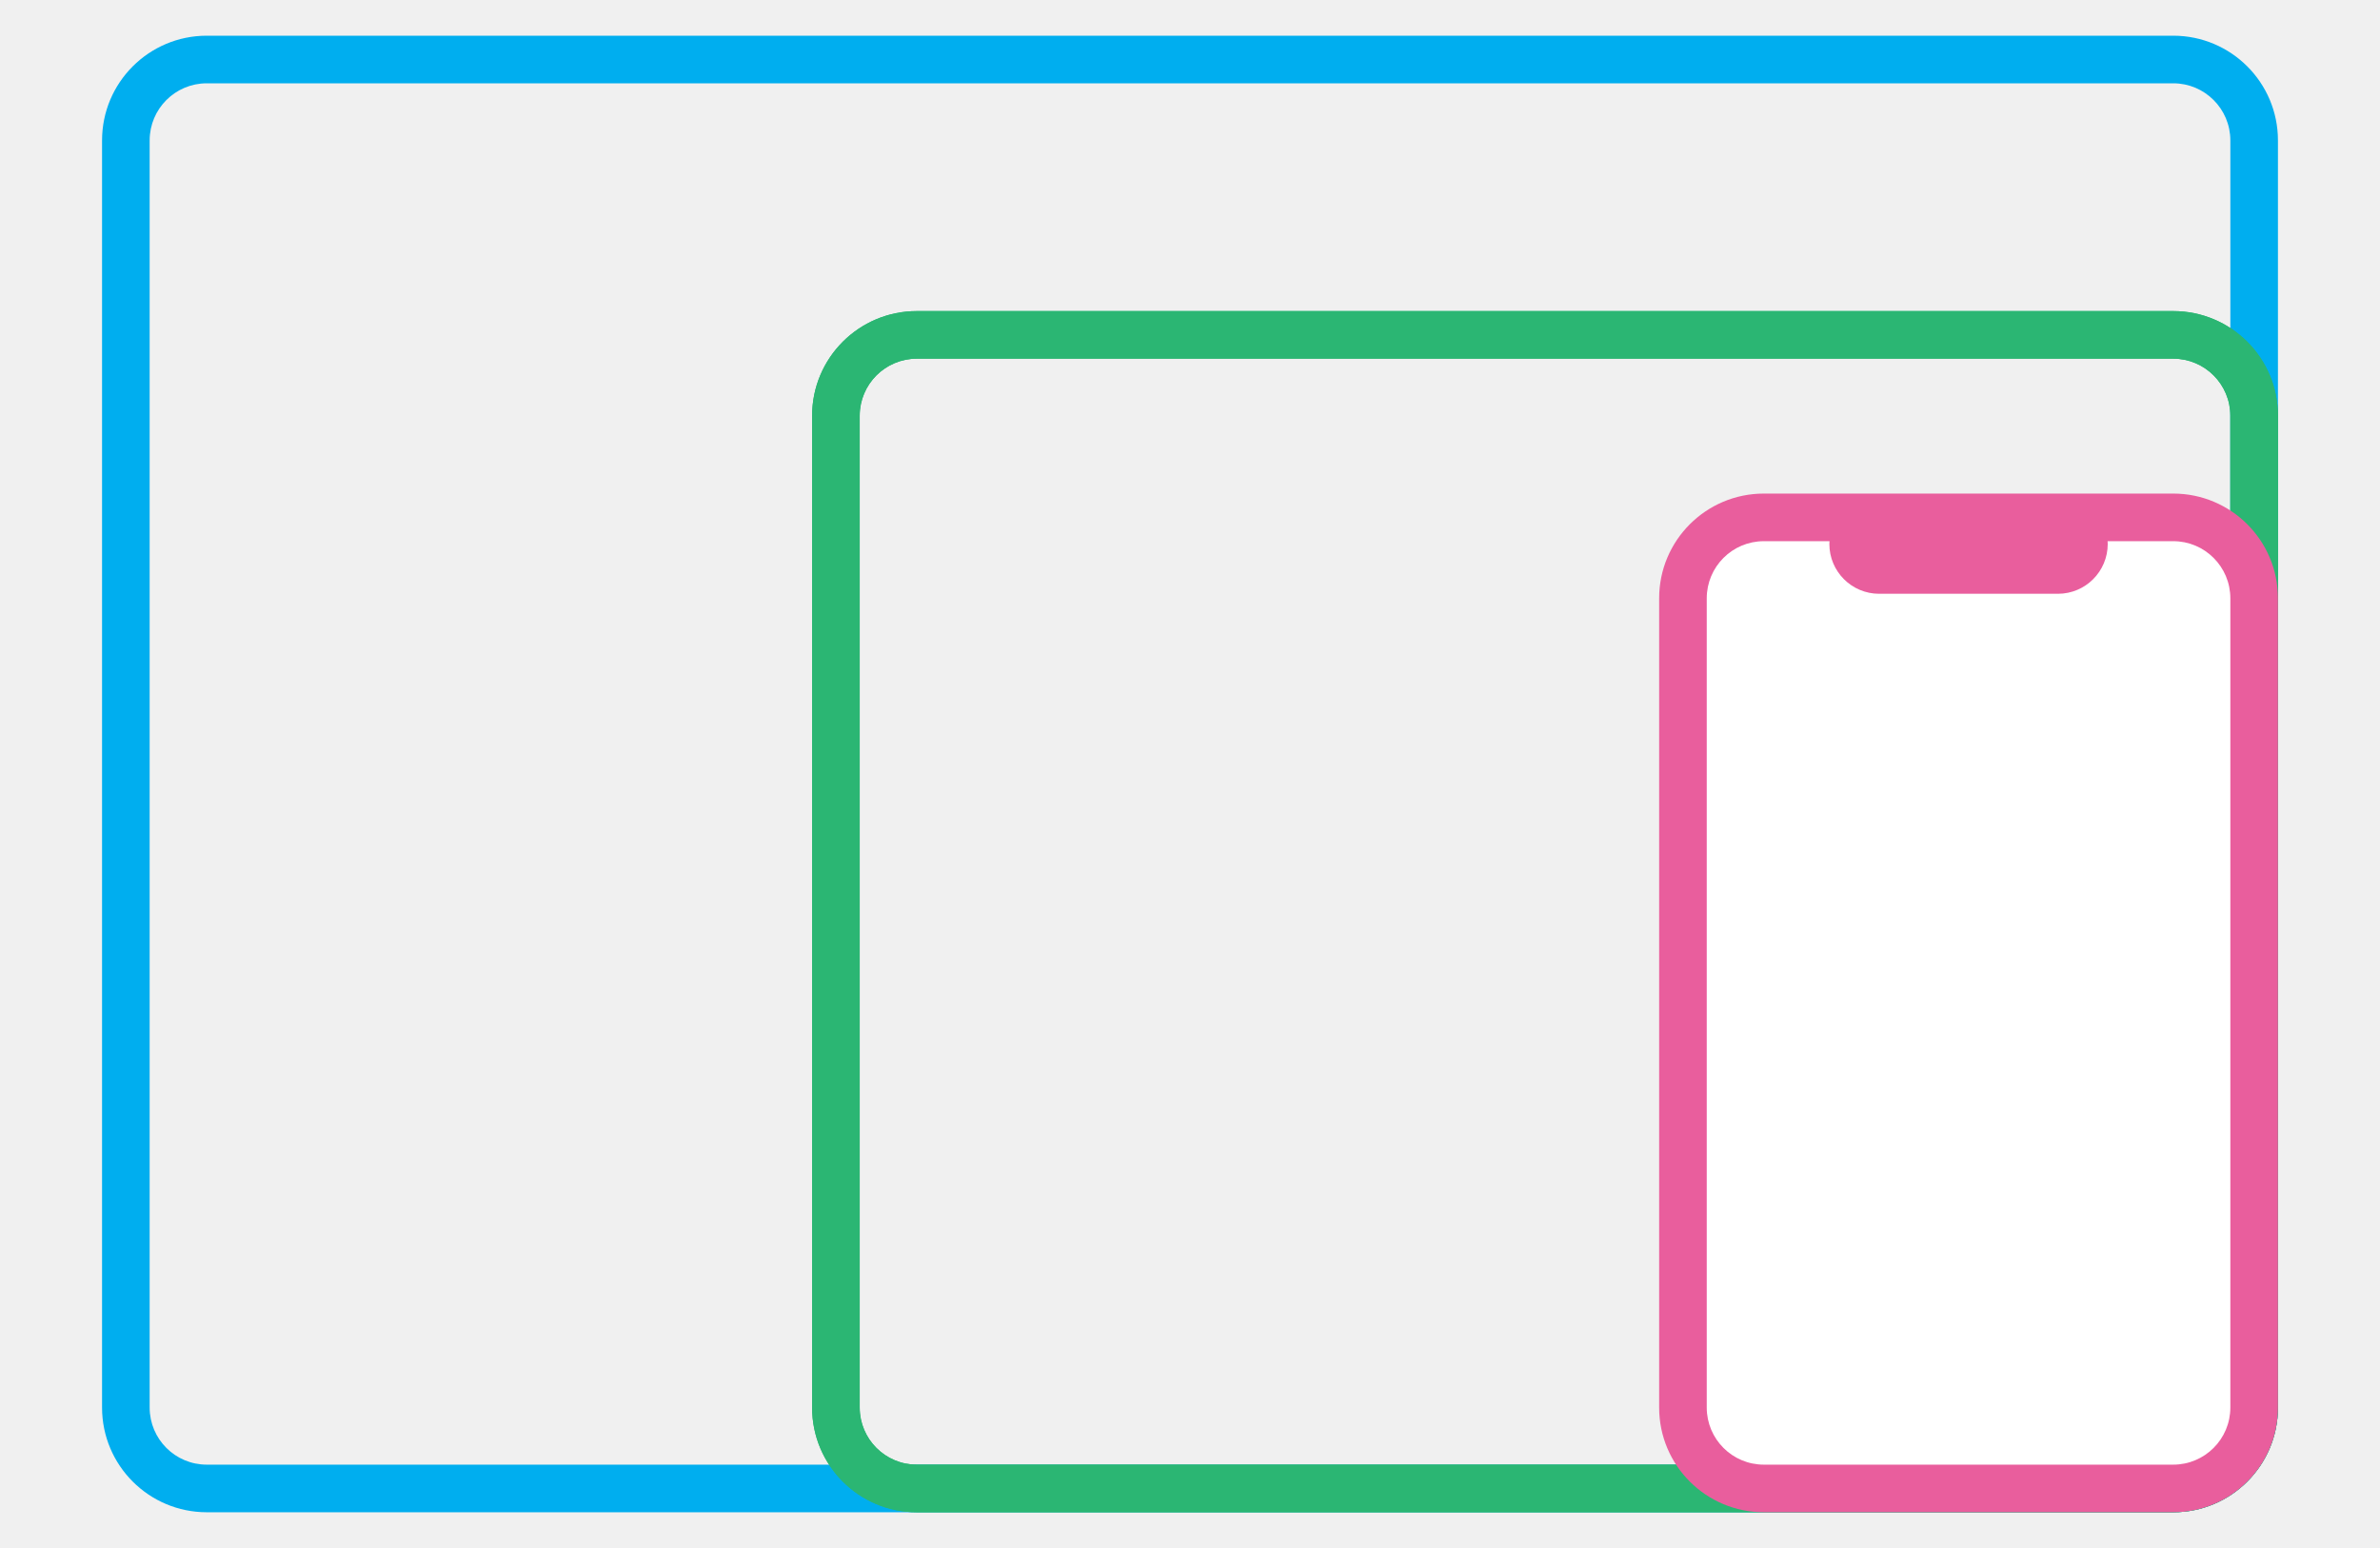
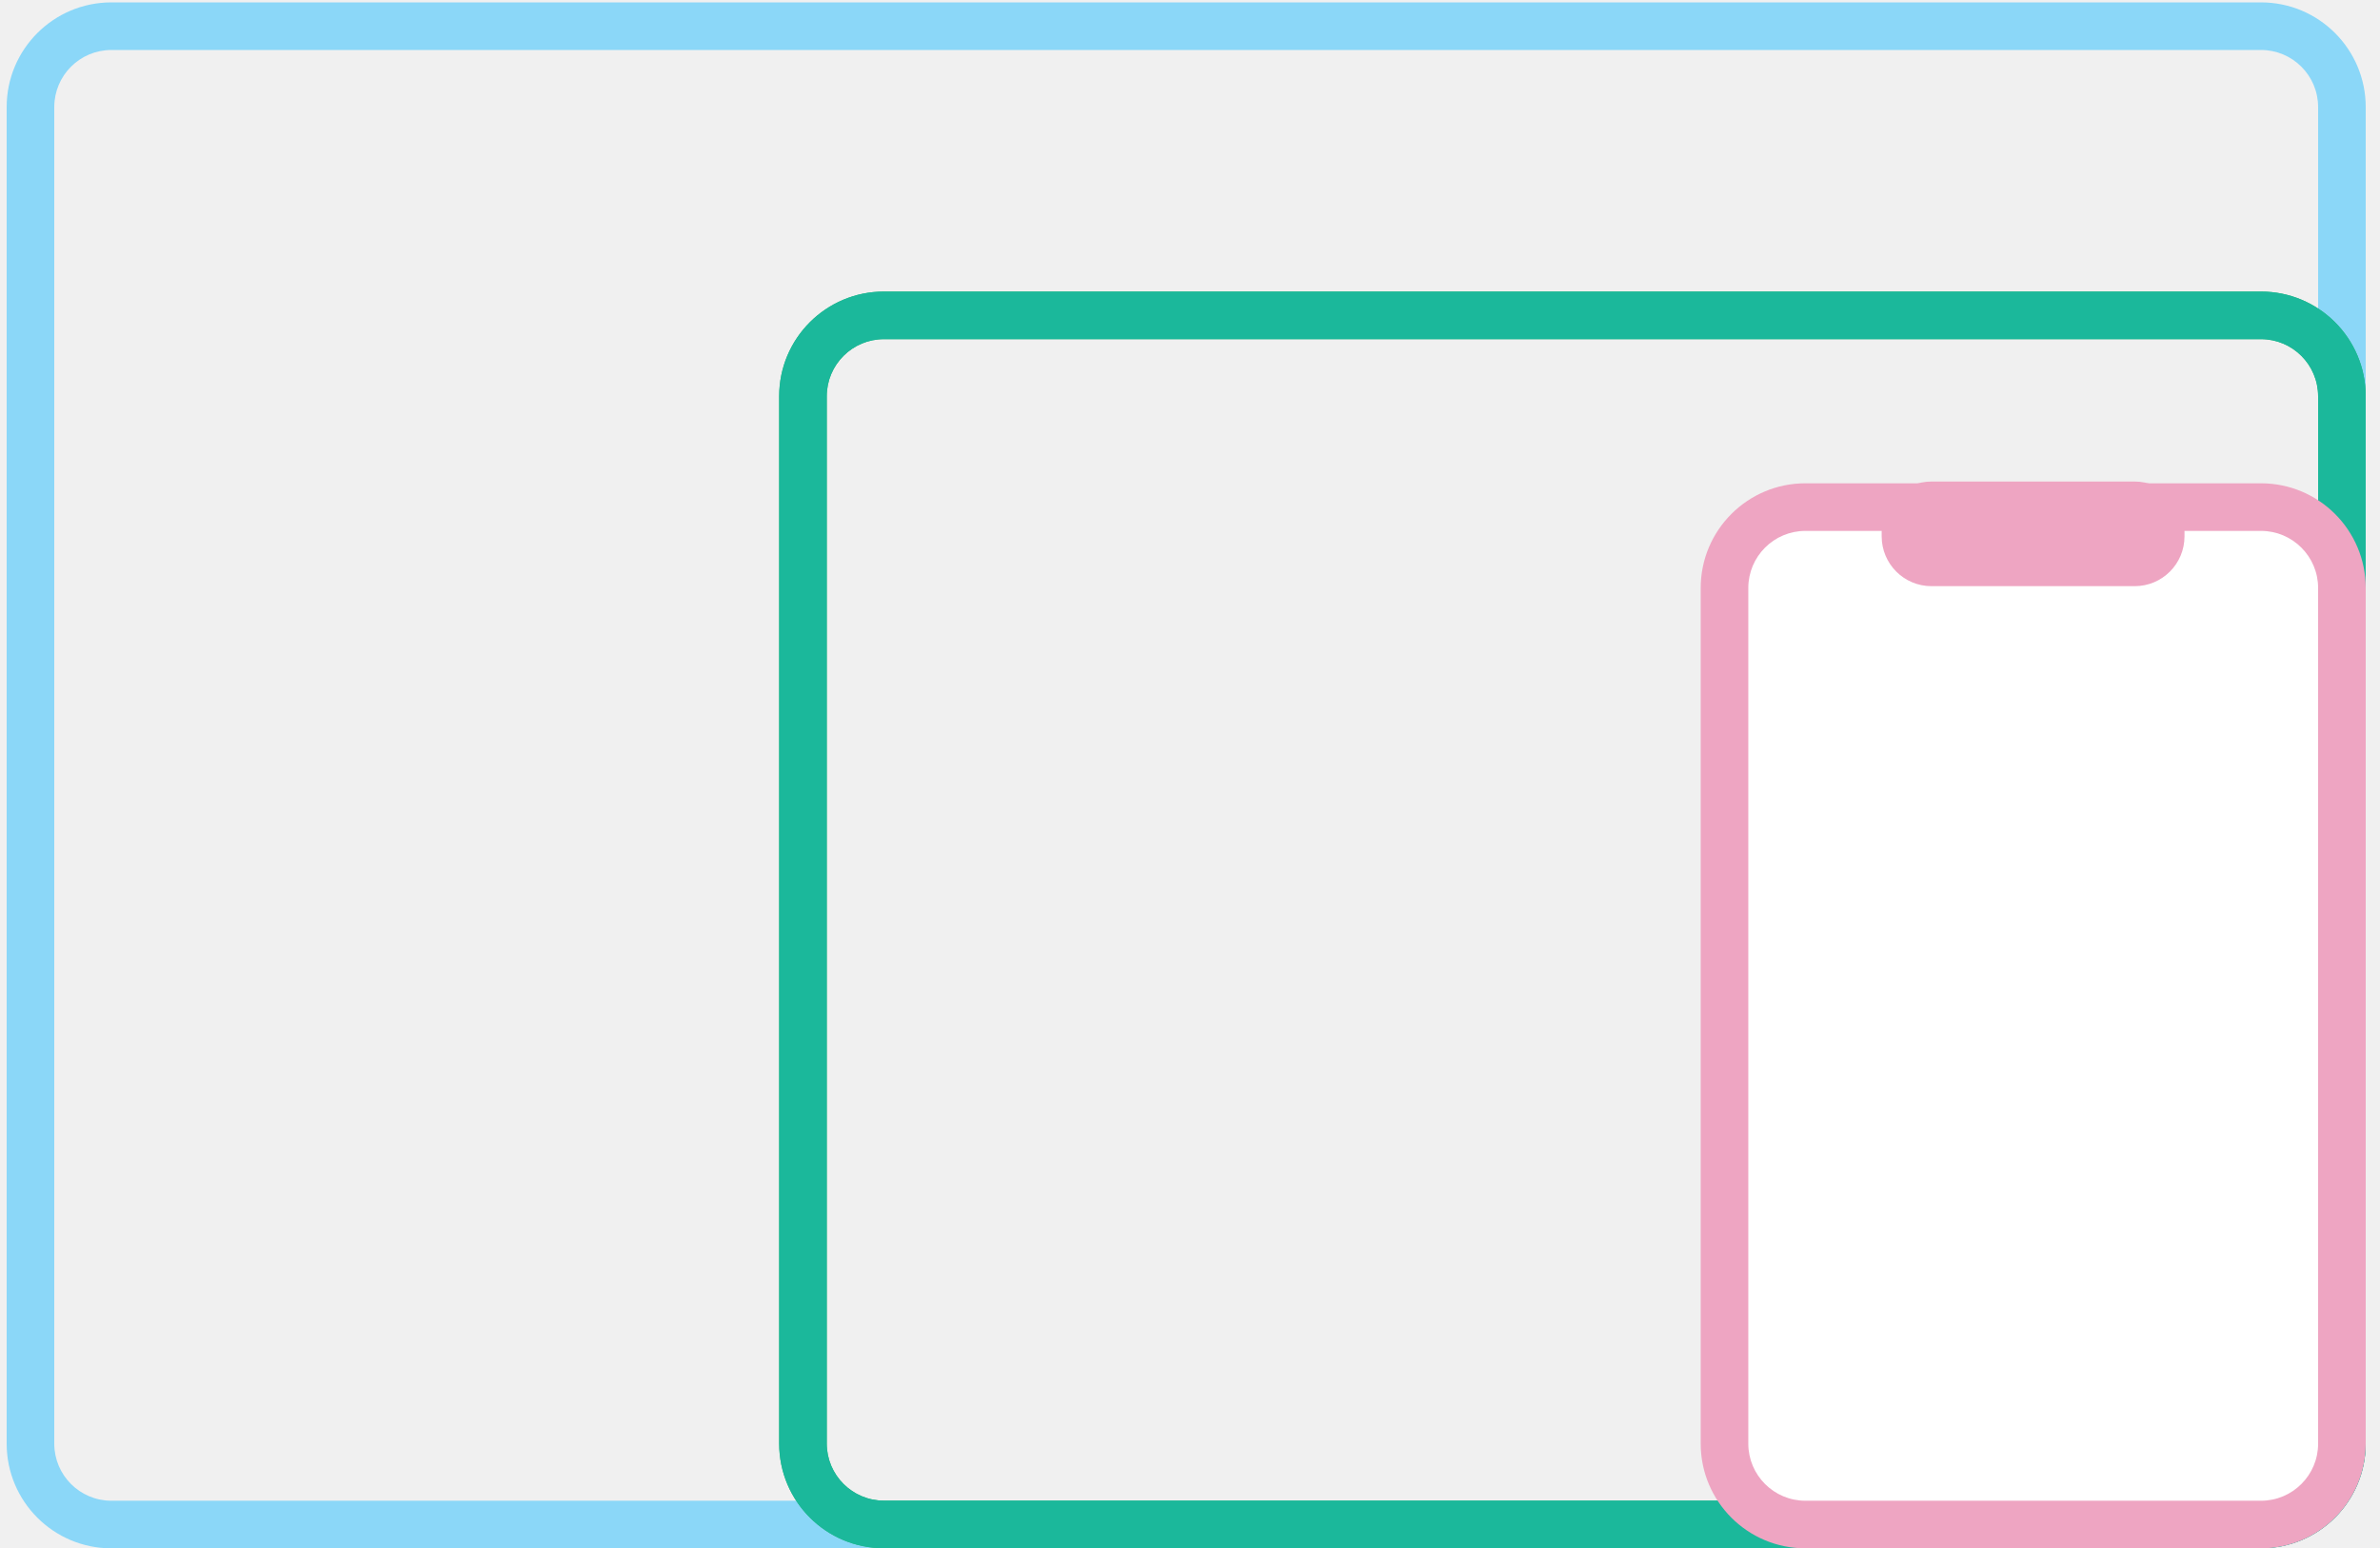
<svg xmlns="http://www.w3.org/2000/svg" viewBox="0 0 500 325.19">
-   <path d="M456.56,17.5a12,12,0,0,1,12,12V295.69a12,12,0,0,1-12,12H43.44a12,12,0,0,1-12-12V29.5a12,12,0,0,1,12-12H456.56m0-10H43.44a22,22,0,0,0-22,22V295.69a22,22,0,0,0,22,22H456.56a22,22,0,0,0,22-22V29.5a22,22,0,0,0-22-22Z" style="fill:#00aeef" />
-   <path d="M456.56,75.35a12,12,0,0,1,12,12V295.69a12,12,0,0,1-12,12H192.61a12,12,0,0,1-12-12V87.35a12,12,0,0,1,12-12H456.56m0-10H192.61a22,22,0,0,0-22,22V295.69a22,22,0,0,0,22,22H456.56a22,22,0,0,0,22-22V87.35a22,22,0,0,0-22-22Z" style="fill:#2bb673" />
-   <path d="M456.56,75.35a12,12,0,0,1,12,12V295.69a12,12,0,0,1-12,12H192.61a12,12,0,0,1-12-12V87.35a12,12,0,0,1,12-12H456.56m0-10H192.61a22,22,0,0,0-22,22V295.69a22,22,0,0,0,22,22H456.56a22,22,0,0,0,22-22V87.35a22,22,0,0,0-22-22Z" style="fill:#2bb673" />
-   <rect x="353.56" y="108.69" width="120" height="204" rx="17" ry="17" style="fill:#fff" />
-   <path d="M456.56,113.69a12,12,0,0,1,12,12v170a12,12,0,0,1-12,12h-86a12,12,0,0,1-12-12v-170a12,12,0,0,1,12-12h86m0-10h-86a22,22,0,0,0-22,22v170a22,22,0,0,0,22,22h86a22,22,0,0,0,22-22v-170a22,22,0,0,0-22-22Z" style="fill:#e95e9d" />
-   <rect x="384.32" y="103.82" width="58.48" height="20.92" rx="10.46" ry="10.46" style="fill:#e95e9d" />
+   <path d="M475,10.5a12,12,0,0,1,12,12V303.27a12,12,0,0,1-12,12H23.4a12,12,0,0,1-12-12V22.5a12,12,0,0,1,12-12H475m0-10H23.4a22,22,0,0,0-22,22V303.27a22,22,0,0,0,22,22H475a22,22,0,0,0,22-22V22.5a22,22,0,0,0-22-22Z" style="fill:#8bd7f8" />
+   <path d="M475,71.25a12,12,0,0,1,12,12v220a12,12,0,0,1-12,12H185.69a12,12,0,0,1-12-12v-220a12,12,0,0,1,12-12H475m0-10H185.69a22,22,0,0,0-22,22v220a22,22,0,0,0,22,22H475a22,22,0,0,0,22-22v-220a22,22,0,0,0-22-22Z" style="fill:#2bb673" />
+   <path d="M475,71.25a12,12,0,0,1,12,12v220a12,12,0,0,1-12,12H185.69a12,12,0,0,1-12-12v-220a12,12,0,0,1,12-12H475m0-10H185.69a22,22,0,0,0-22,22v220a22,22,0,0,0,22,22H475a22,22,0,0,0,22-22v-220a22,22,0,0,0-22-22Z" style="fill:#1bb89b" />
+   <rect x="362.29" y="106.53" width="129.67" height="213.75" rx="17" ry="17" style="fill:#fff" />
+   <path d="M475,111.53a12,12,0,0,1,12,12V303.27a12,12,0,0,1-12,12H379.29a12,12,0,0,1-12-12V123.53a12,12,0,0,1,12-12H475m0-10H379.29a22,22,0,0,0-22,22V303.27a22,22,0,0,0,22,22H475a22,22,0,0,0,22-22V123.53a22,22,0,0,0-22-22Z" style="fill:#eea5c2" />
+   <rect x="395.31" y="101.16" width="63.62" height="21.98" rx="10.46" ry="10.46" style="fill:#eea5c2" />
</svg>
